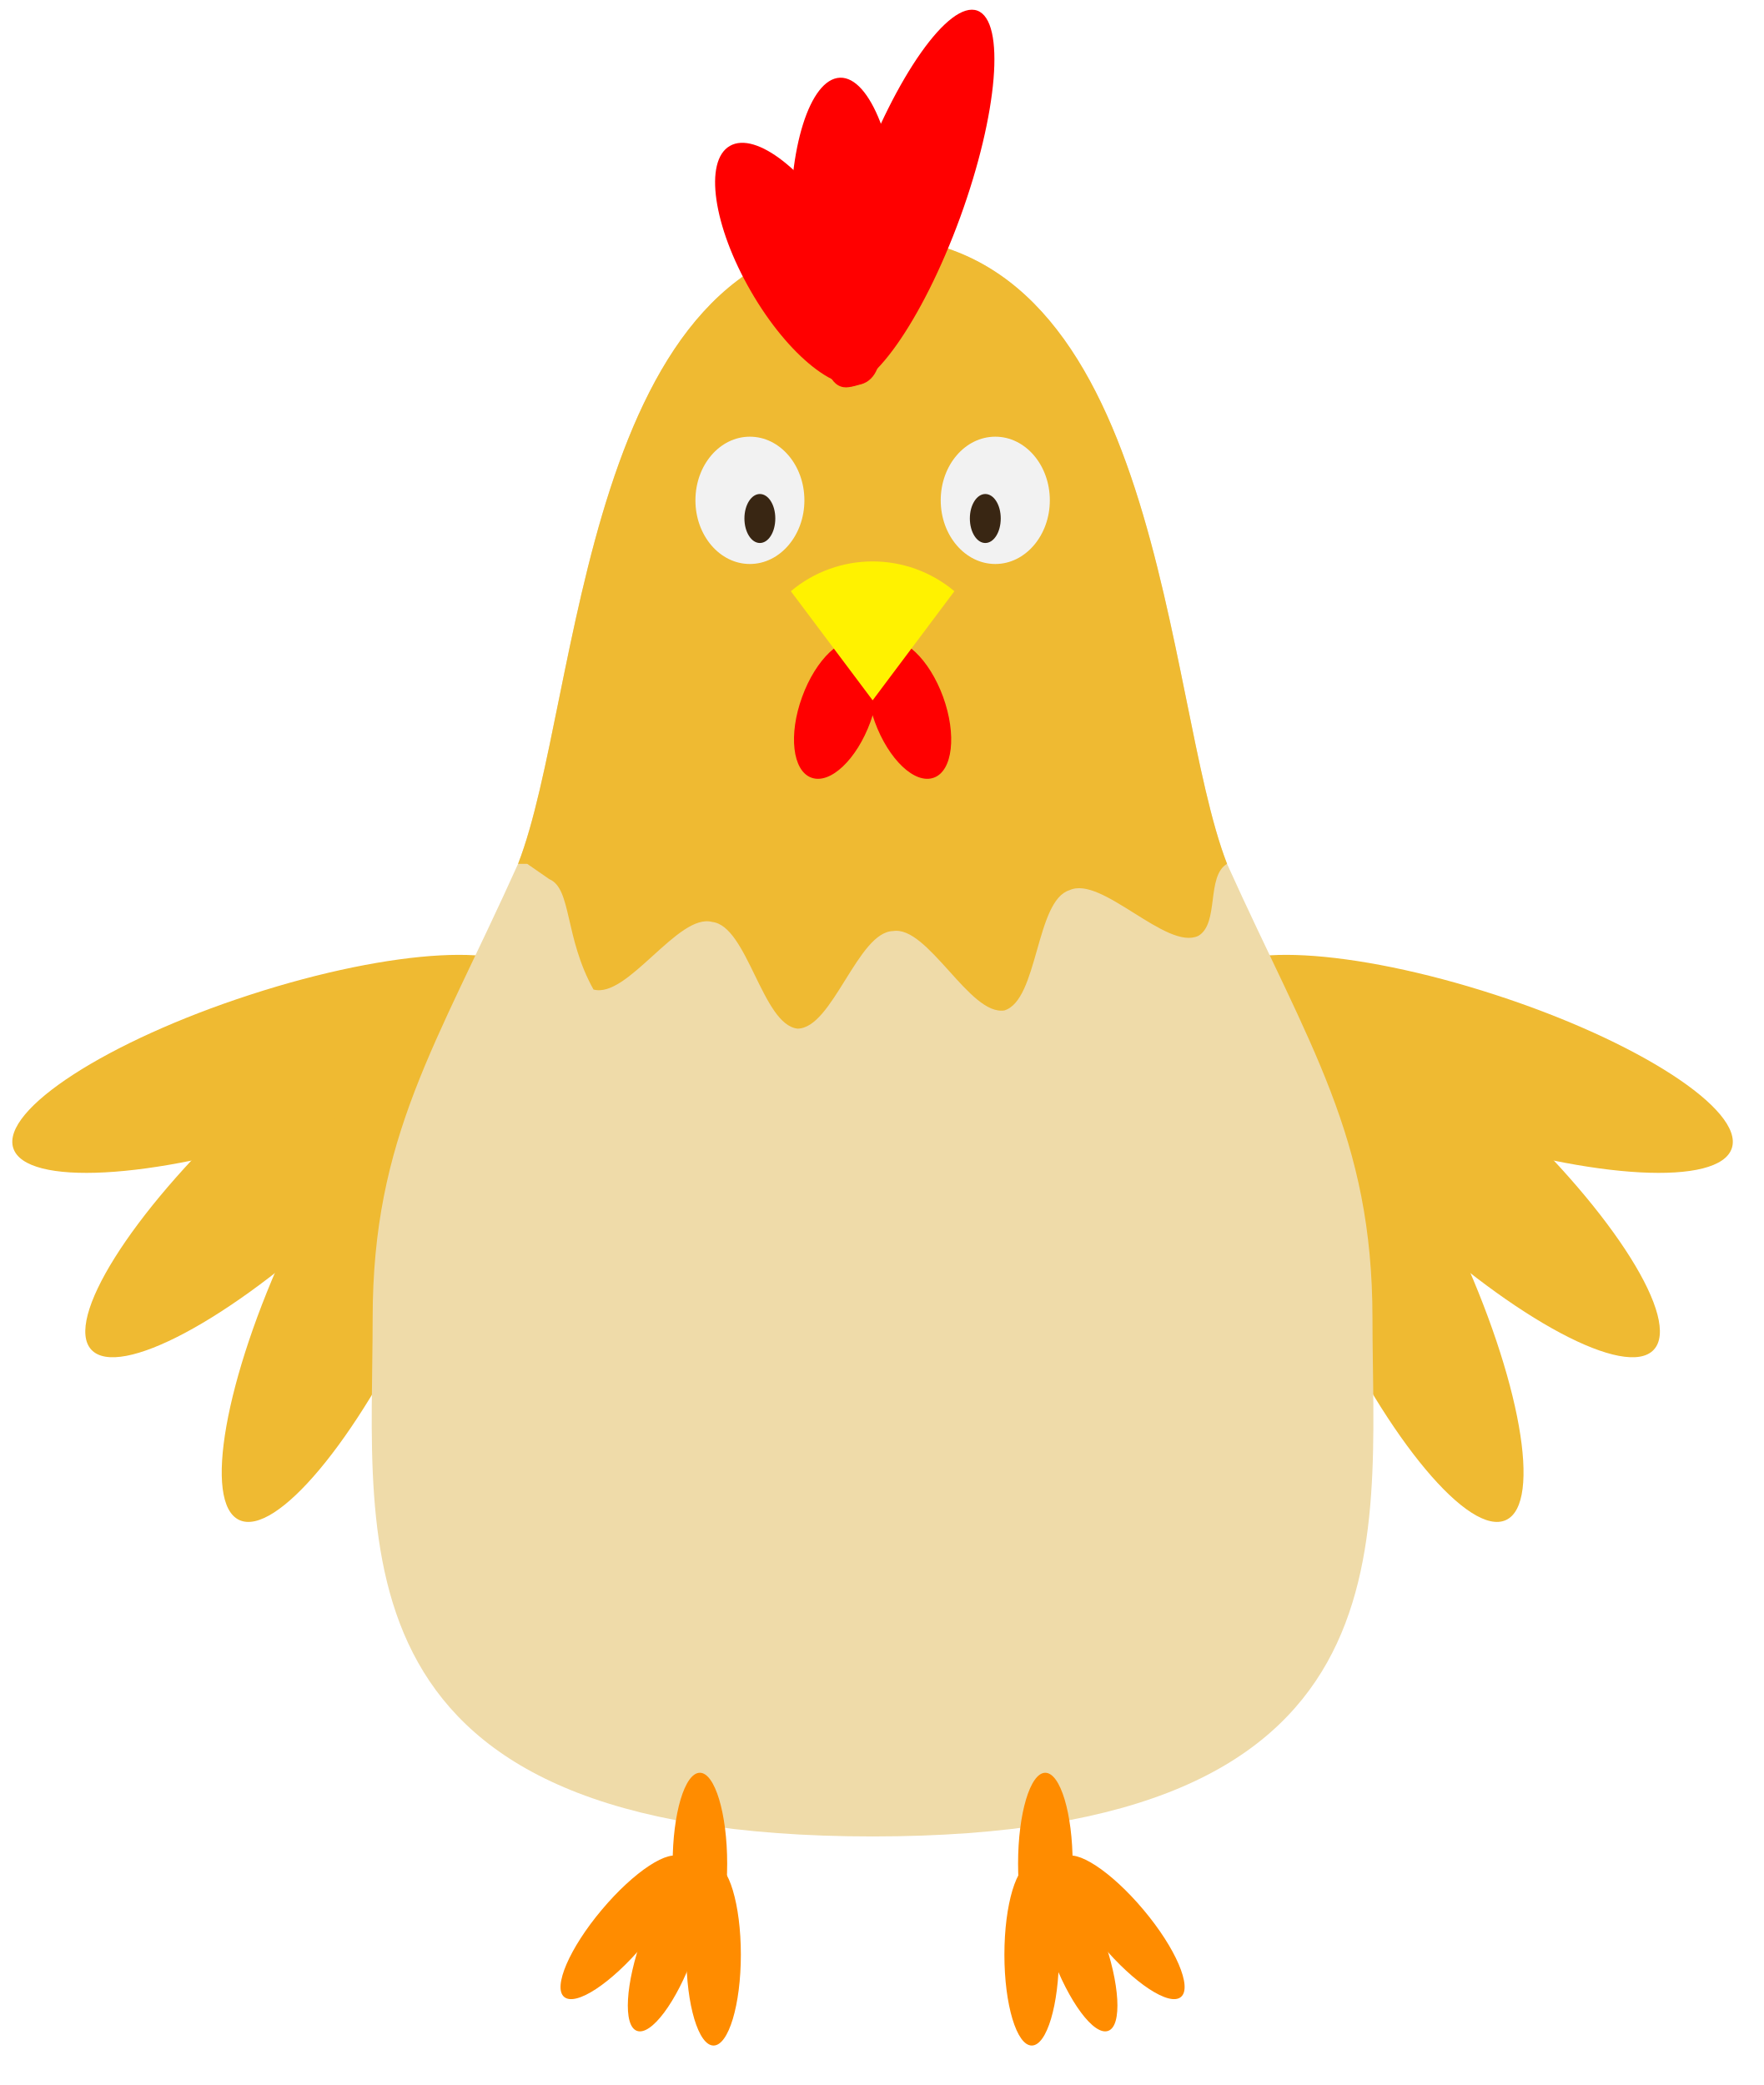
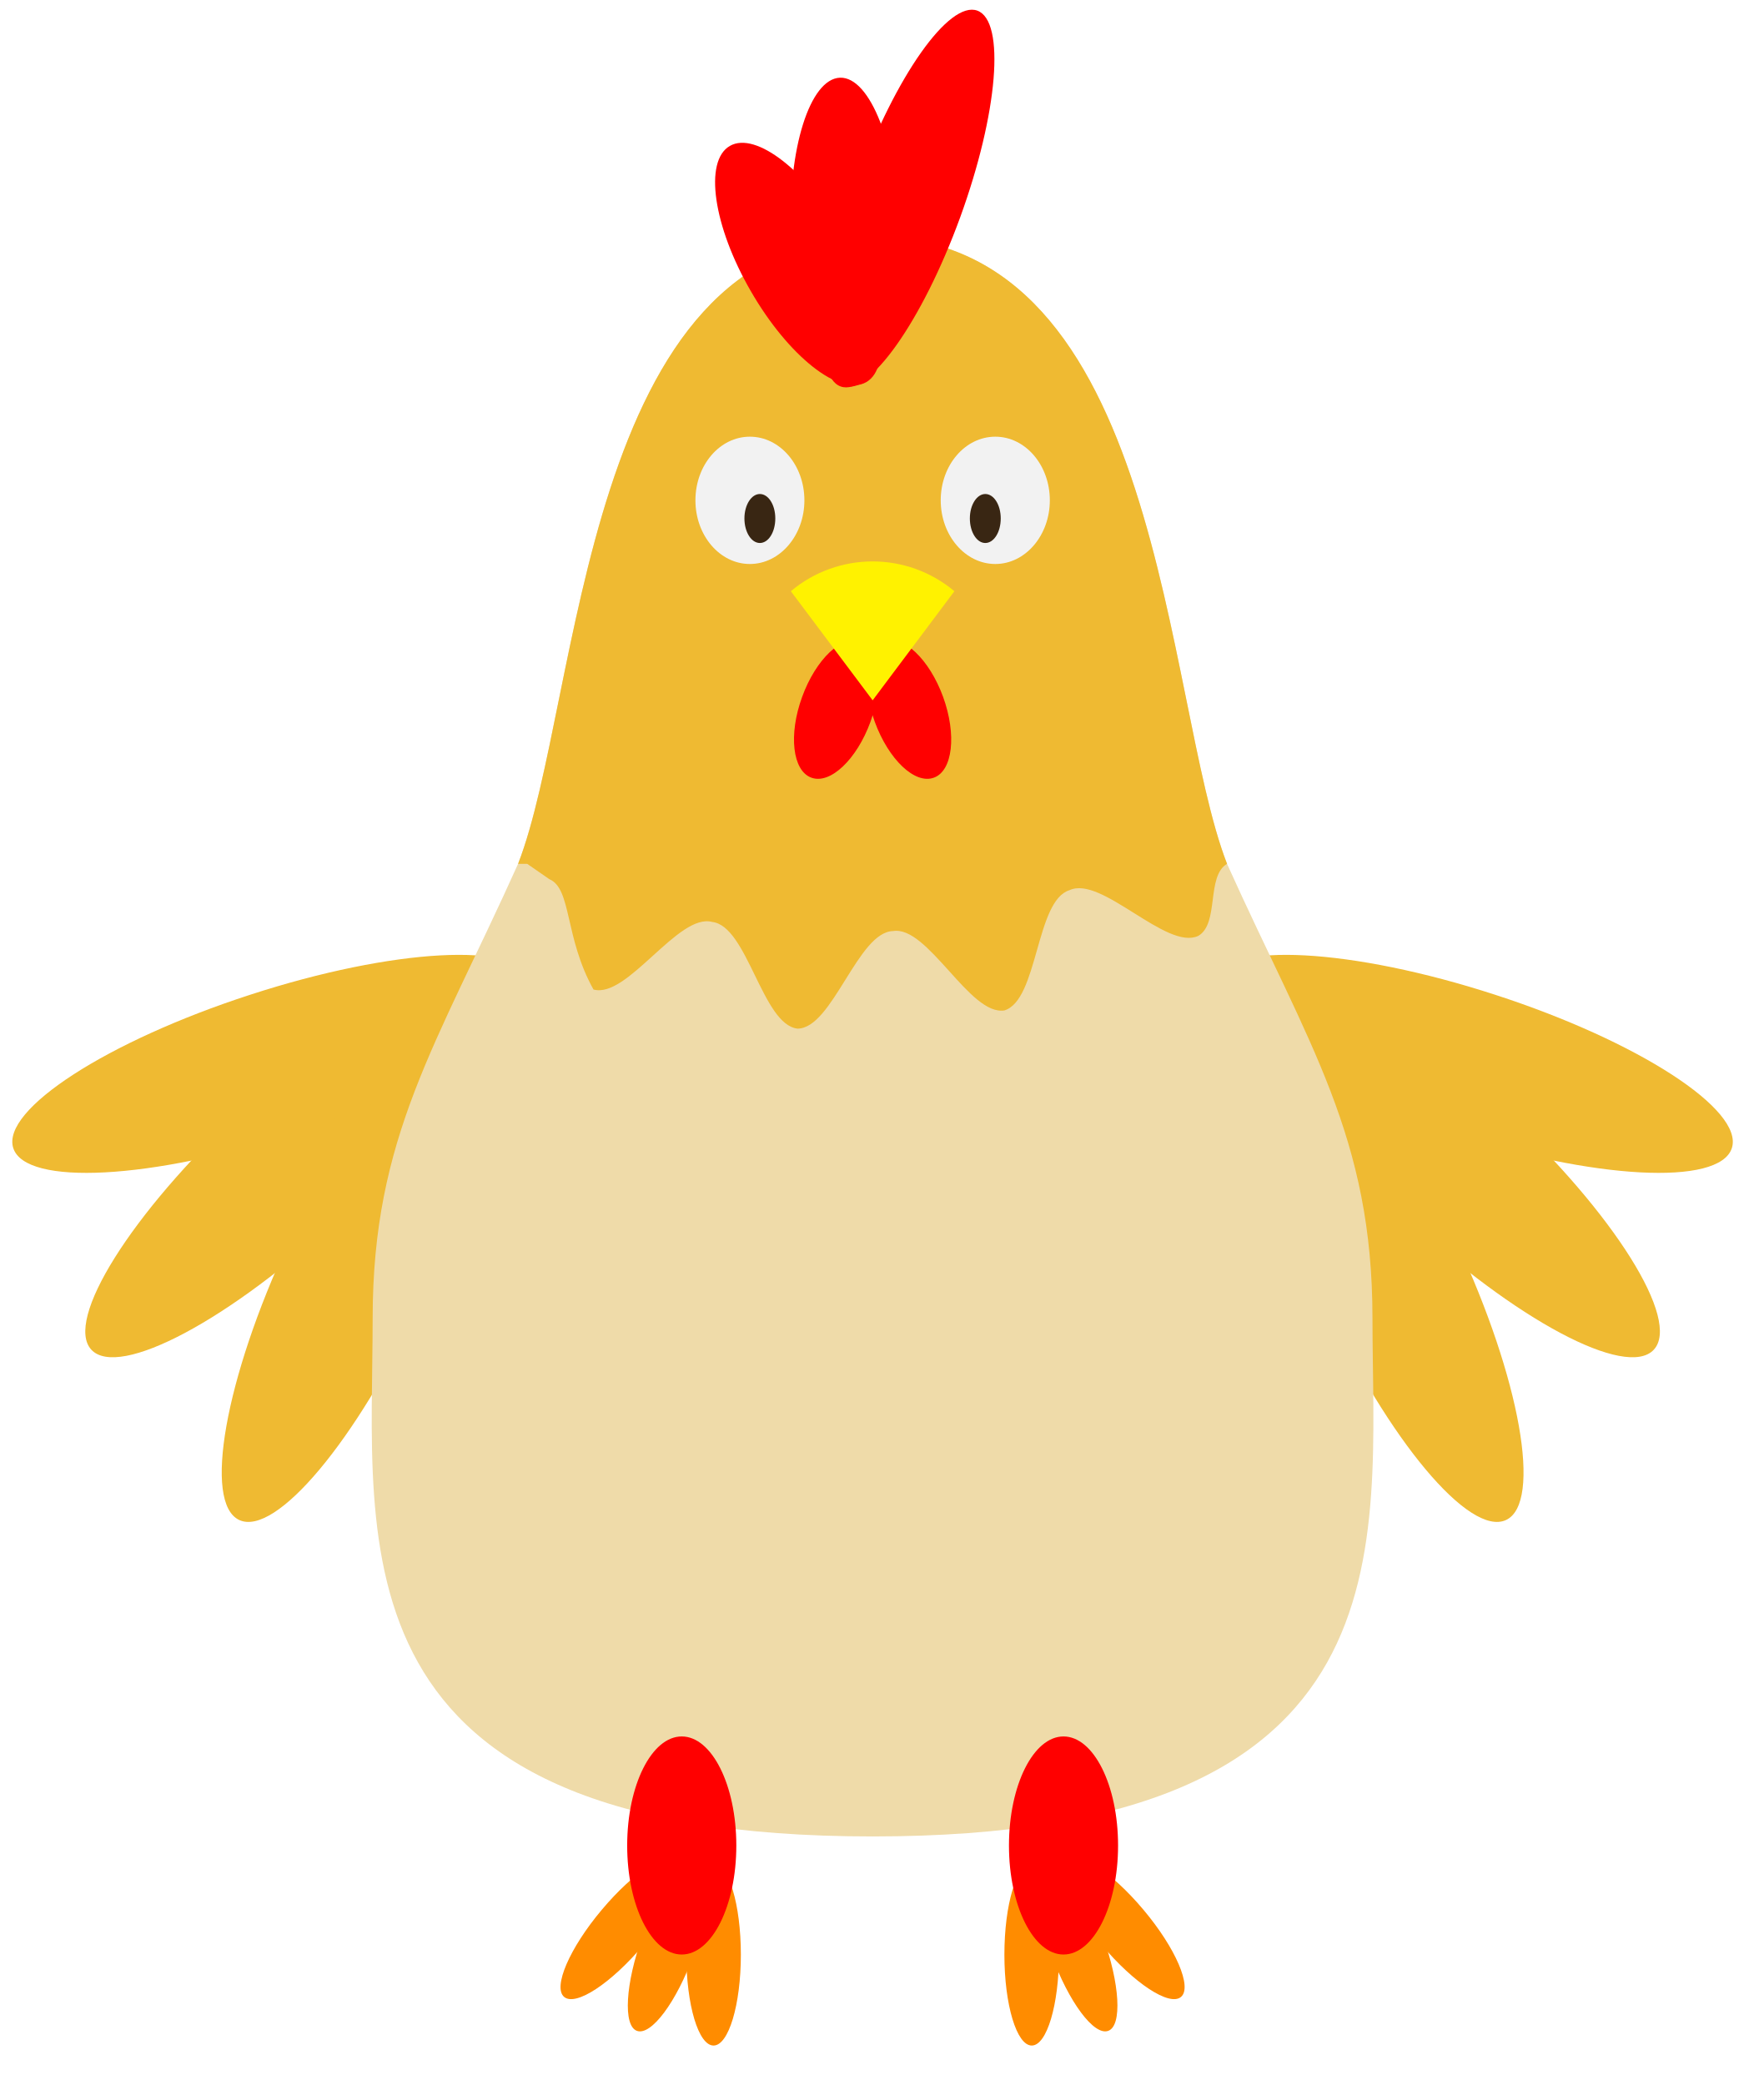
<svg xmlns="http://www.w3.org/2000/svg" width="54.426" height="64.347" viewBox="0 0 54.426 64.347">
  <defs>
    <clipPath id="clip-0">
      <path clip-rule="nonzero" d="M 37 29 L 53.859 29 L 53.859 37 L 37 37 Z M 37 29 " />
    </clipPath>
    <clipPath id="clip-1">
      <path clip-rule="nonzero" d="M 25 0.012 L 31 0.012 L 31 12 L 25 12 Z M 25 0.012 " />
    </clipPath>
    <clipPath id="clip-2">
      <path clip-rule="nonzero" d="M 30 57 L 33 57 L 33 63.688 L 30 63.688 Z M 30 57 " />
    </clipPath>
    <clipPath id="clip-3">
      <path clip-rule="nonzero" d="M 21 57 L 23 57 L 23 63.688 L 21 63.688 Z M 21 57 " />
    </clipPath>
  </defs>
  <path fill-rule="nonzero" fill="rgb(93.7%, 72.839%, 19.449%)" fill-opacity="1" d="M 46.477 46.91 C 47.598 46.387 46.918 42.547 44.953 38.336 C 42.988 34.125 40.484 31.133 39.363 31.656 C 38.238 32.18 38.922 36.02 40.883 40.234 C 42.848 44.445 45.352 47.434 46.477 46.91 Z M 46.477 46.91 " />
  <path fill-rule="nonzero" fill="rgb(93.7%, 72.839%, 19.449%)" fill-opacity="1" d="M 51.035 41.656 C 51.883 40.75 49.812 37.445 46.41 34.277 C 43.012 31.105 39.57 29.273 38.727 30.18 C 37.883 31.086 39.953 34.391 43.352 37.559 C 46.75 40.73 50.191 42.562 51.035 41.656 Z M 51.035 41.656 " />
  <g clip-path="url(#clip-0)">
    <path fill-rule="nonzero" fill="rgb(93.7%, 72.839%, 19.449%)" fill-opacity="1" d="M 53.445 35.434 C 53.828 34.254 50.555 32.133 46.137 30.699 C 41.715 29.262 37.82 29.055 37.438 30.23 C 37.055 31.41 40.328 33.531 44.75 34.969 C 49.168 36.402 53.062 36.613 53.445 35.434 Z M 53.445 35.434 " />
  </g>
  <path fill-rule="nonzero" fill="rgb(93.7%, 72.839%, 19.449%)" fill-opacity="1" d="M 14.496 31.656 C 13.371 31.133 10.871 34.125 8.906 38.336 C 6.941 42.547 6.262 46.387 7.383 46.91 C 8.508 47.434 11.008 44.445 12.973 40.234 C 14.938 36.02 15.621 32.18 14.496 31.656 Z M 14.496 31.656 " />
  <path fill-rule="nonzero" fill="rgb(93.7%, 72.839%, 19.449%)" fill-opacity="1" d="M 15.133 30.18 C 14.285 29.273 10.844 31.105 7.445 34.277 C 4.047 37.445 1.977 40.75 2.82 41.656 C 3.668 42.562 7.109 40.73 10.508 37.559 C 13.906 34.391 15.977 31.086 15.133 30.18 Z M 15.133 30.18 " />
  <path fill-rule="nonzero" fill="rgb(93.7%, 72.839%, 19.449%)" fill-opacity="1" d="M 16.418 30.23 C 16.035 29.055 12.141 29.262 7.723 30.699 C 3.301 32.133 0.027 34.254 0.41 35.434 C 0.793 36.613 4.688 36.402 9.109 34.969 C 13.527 33.531 16.801 31.41 16.418 30.23 Z M 16.418 30.23 " />
  <path fill-rule="nonzero" fill="rgb(93.7%, 85.999%, 66.299%)" fill-opacity="1" d="M 26.93 56.676 C 10.098 56.676 11.5 47.699 11.5 40.688 C 11.5 35.078 13.465 32.27 15.988 26.66 C 17.953 21.613 17.953 7.305 26.93 7.305 C 35.906 7.305 35.906 21.613 37.867 26.66 C 40.395 32.27 42.355 35.078 42.355 40.688 C 42.355 47.699 43.758 56.676 26.93 56.676 Z M 26.93 56.676 " />
  <path fill-rule="nonzero" fill="rgb(93.7%, 72.839%, 19.449%)" fill-opacity="1" d="M 15.988 26.66 C 17.953 21.613 17.953 7.305 26.93 7.305 C 35.906 7.305 35.906 21.613 37.867 26.66 C 37.219 27.039 37.633 28.504 36.98 28.883 C 36.488 29.113 35.758 28.656 34.992 28.176 C 34.23 27.699 33.5 27.242 33.004 27.473 C 32.484 27.633 32.246 28.461 32 29.328 C 31.754 30.195 31.516 31.023 30.996 31.184 C 30.461 31.266 29.883 30.629 29.281 29.957 C 28.676 29.289 28.098 28.648 27.562 28.734 C 27.02 28.746 26.562 29.477 26.086 30.242 C 25.609 31.008 25.156 31.738 24.613 31.746 C 24.07 31.684 23.691 30.91 23.297 30.102 C 22.902 29.289 22.52 28.516 21.98 28.453 C 21.453 28.312 20.816 28.891 20.148 29.496 C 19.48 30.102 18.844 30.68 18.316 30.539 C 17.418 28.934 17.645 27.422 16.953 27.133 L 16.27 26.66 Z M 15.988 26.66 " />
  <g clip-path="url(#clip-1)">
    <path fill-rule="nonzero" fill="rgb(100%, 0%, 0%)" fill-opacity="1" d="M 30.16 0.328 C 29.289 0.012 27.637 2.348 26.469 5.551 C 25.305 8.754 25.066 11.609 25.941 11.926 C 26.812 12.246 28.465 9.906 29.633 6.703 C 30.797 3.5 31.035 0.648 30.16 0.328 Z M 30.16 0.328 " />
  </g>
  <path fill-rule="nonzero" fill="rgb(100%, 0%, 0%)" fill-opacity="1" d="M 25.922 2.398 C 24.992 2.434 24.312 4.594 24.406 7.223 C 24.496 9.855 25.324 11.965 26.254 11.93 C 27.184 11.898 27.863 9.738 27.77 7.105 C 27.676 4.477 26.852 2.367 25.922 2.398 Z M 25.922 2.398 " />
  <path fill-rule="nonzero" fill="rgb(100%, 0%, 0%)" fill-opacity="1" d="M 22.523 4.504 C 21.719 4.969 22.008 6.977 23.172 8.988 C 24.332 11 25.926 12.258 26.734 11.793 C 27.539 11.328 27.25 9.32 26.086 7.305 C 24.926 5.293 23.328 4.039 22.523 4.504 Z M 22.523 4.504 " />
  <path fill-rule="nonzero" fill="rgb(95%, 95%, 95%)" fill-opacity="1" d="M 32.398 15.441 C 32.398 14.355 31.645 13.477 30.715 13.477 C 29.785 13.477 29.031 14.355 29.031 15.441 C 29.031 16.523 29.785 17.406 30.715 17.406 C 31.645 17.406 32.398 16.523 32.398 15.441 Z M 32.398 15.441 " />
  <path fill-rule="nonzero" fill="rgb(95%, 95%, 95%)" fill-opacity="1" d="M 24.824 15.441 C 24.824 14.355 24.07 13.477 23.141 13.477 C 22.211 13.477 21.461 14.355 21.461 15.441 C 21.461 16.523 22.211 17.406 23.141 17.406 C 24.07 17.406 24.824 16.523 24.824 15.441 Z M 24.824 15.441 " />
  <path fill-rule="nonzero" fill="rgb(22.499%, 14.999%, 7.5%)" fill-opacity="1" d="M 30.883 16 C 30.883 15.582 30.672 15.246 30.406 15.246 C 30.145 15.246 29.93 15.582 29.93 16 C 29.93 16.422 30.145 16.758 30.406 16.758 C 30.672 16.758 30.883 16.422 30.883 16 Z M 30.883 16 " />
  <path fill-rule="nonzero" fill="rgb(22.499%, 14.999%, 7.5%)" fill-opacity="1" d="M 23.926 16 C 23.926 15.582 23.715 15.246 23.449 15.246 C 23.188 15.246 22.973 15.582 22.973 16 C 22.973 16.422 23.188 16.758 23.449 16.758 C 23.715 16.758 23.926 16.422 23.926 16 Z M 23.926 16 " />
  <path fill-rule="nonzero" fill="rgb(100%, 0%, 0%)" fill-opacity="1" d="M 26.863 22.277 C 27.285 21.109 27.156 19.996 26.574 19.785 C 25.992 19.57 25.176 20.344 24.754 21.508 C 24.328 22.672 24.457 23.789 25.039 24 C 25.621 24.215 26.438 23.441 26.863 22.277 Z M 26.863 22.277 " />
  <path fill-rule="nonzero" fill="rgb(100%, 0%, 0%)" fill-opacity="1" d="M 29.105 21.508 C 28.68 20.344 27.867 19.57 27.285 19.785 C 26.699 19.996 26.574 21.109 26.996 22.277 C 27.422 23.441 28.234 24.215 28.82 24 C 29.402 23.789 29.527 22.672 29.105 21.508 Z M 29.105 21.508 " />
  <path fill-rule="nonzero" fill="rgb(100%, 94.899%, 0%)" fill-opacity="1" d="M 24.406 18.246 L 26.93 21.613 L 29.453 18.246 C 27.992 17.02 25.863 17.02 24.406 18.246 Z M 24.406 18.246 " />
  <path fill-rule="nonzero" fill="rgb(100%, 54.999%, 0%)" fill-opacity="1" d="M 33.102 57.516 C 33.102 55.969 32.723 54.711 32.258 54.711 C 31.793 54.711 31.418 55.969 31.418 57.516 C 31.418 59.066 31.793 60.324 32.258 60.324 C 32.723 60.324 33.102 59.066 33.102 57.516 Z M 33.102 57.516 " />
  <path fill-rule="nonzero" fill="rgb(100%, 54.999%, 0%)" fill-opacity="1" d="M 22.441 57.516 C 22.441 55.969 22.062 54.711 21.598 54.711 C 21.133 54.711 20.758 55.969 20.758 57.516 C 20.758 59.066 21.133 60.324 21.598 60.324 C 22.062 60.324 22.441 59.066 22.441 57.516 Z M 22.441 57.516 " />
  <g clip-path="url(#clip-2)">
    <path fill-rule="nonzero" fill="rgb(100%, 54.999%, 0%)" fill-opacity="1" d="M 32.68 60.324 C 32.68 58.773 32.305 57.516 31.84 57.516 C 31.375 57.516 30.996 58.773 30.996 60.324 C 30.996 61.871 31.375 63.129 31.84 63.129 C 32.305 63.129 32.68 61.871 32.68 60.324 Z M 32.68 60.324 " />
  </g>
  <path fill-rule="nonzero" fill="rgb(100%, 54.999%, 0%)" fill-opacity="1" d="M 34.031 59.754 C 33.5 58.297 32.719 57.246 32.281 57.406 C 31.844 57.562 31.922 58.875 32.449 60.328 C 32.98 61.785 33.762 62.836 34.199 62.676 C 34.637 62.52 34.562 61.211 34.031 59.754 Z M 34.031 59.754 " />
  <path fill-rule="nonzero" fill="rgb(100%, 54.999%, 0%)" fill-opacity="1" d="M 35.289 58.941 C 34.293 57.754 33.195 57.035 32.84 57.332 C 32.484 57.629 33.004 58.836 34 60.023 C 34.992 61.207 36.09 61.93 36.445 61.629 C 36.801 61.332 36.285 60.125 35.289 58.941 Z M 35.289 58.941 " />
  <g clip-path="url(#clip-3)">
    <path fill-rule="nonzero" fill="rgb(100%, 54.999%, 0%)" fill-opacity="1" d="M 22.863 60.324 C 22.863 58.773 22.484 57.516 22.02 57.516 C 21.555 57.516 21.18 58.773 21.18 60.324 C 21.18 61.871 21.555 63.129 22.02 63.129 C 22.484 63.129 22.863 61.871 22.863 60.324 Z M 22.863 60.324 " />
  </g>
  <path fill-rule="nonzero" fill="rgb(100%, 54.999%, 0%)" fill-opacity="1" d="M 21.406 60.328 C 21.938 58.875 22.012 57.562 21.578 57.406 C 21.141 57.246 20.355 58.297 19.828 59.754 C 19.297 61.211 19.223 62.52 19.656 62.676 C 20.094 62.836 20.879 61.785 21.406 60.328 Z M 21.406 60.328 " />
  <path fill-rule="nonzero" fill="rgb(100%, 54.999%, 0%)" fill-opacity="1" d="M 19.859 60.023 C 20.855 58.836 21.375 57.629 21.02 57.332 C 20.664 57.035 19.566 57.754 18.57 58.941 C 17.574 60.125 17.055 61.332 17.41 61.629 C 17.77 61.93 18.863 61.207 19.859 60.023 Z M 19.859 60.023 " />
+   <path fill-rule="nonzero" fill="rgb(100%, 0%, 0%)" fill-opacity="1" d="M 34.504 56.957 C 34.504 55.098 33.75 53.59 32.82 53.59 C 31.891 53.59 31.137 55.098 31.137 56.957 C 31.137 58.816 31.891 60.32 32.82 60.32 C 33.75 60.32 34.504 58.816 34.504 56.957 Z M 34.504 56.957 " />
+   <path fill-rule="nonzero" fill="rgb(100%, 0%, 0%)" fill-opacity="1" d="M 22.723 56.957 C 22.723 55.098 21.969 53.59 21.039 53.59 C 20.109 53.59 19.355 55.098 19.355 56.957 C 19.355 58.816 20.109 60.32 21.039 60.32 C 21.969 60.32 22.723 58.816 22.723 56.957 Z M 22.723 56.957 " />
</svg>
